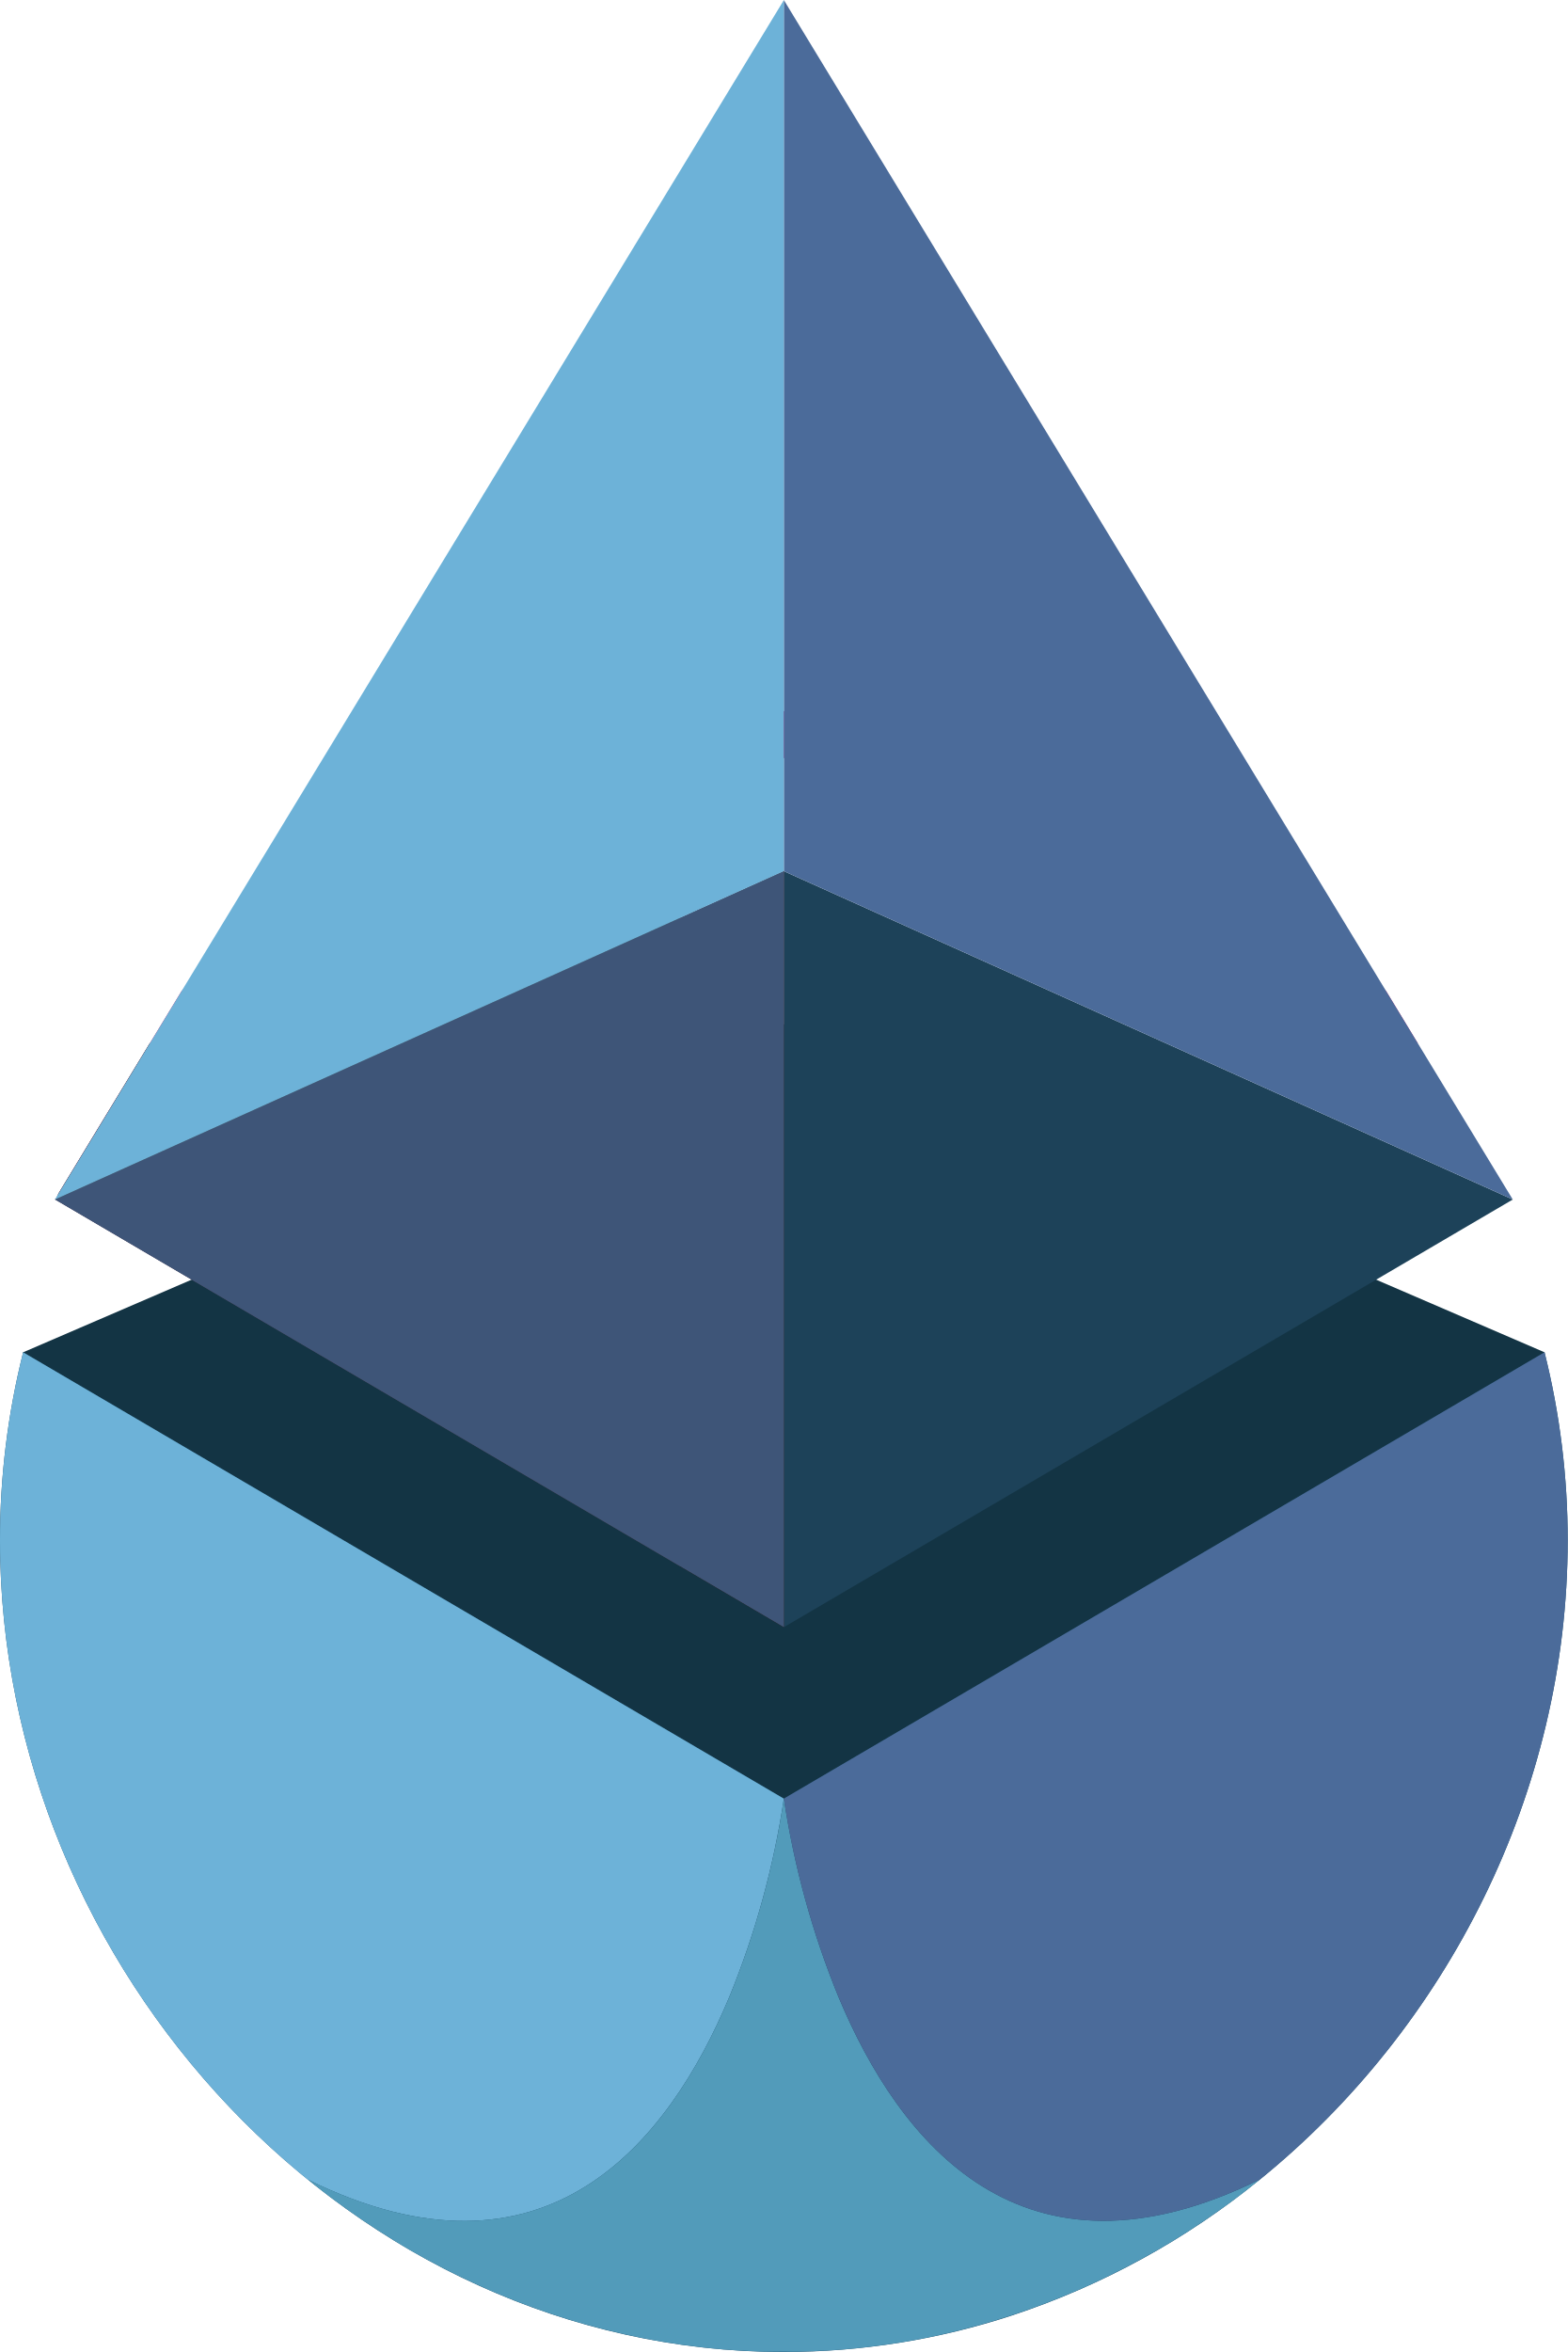
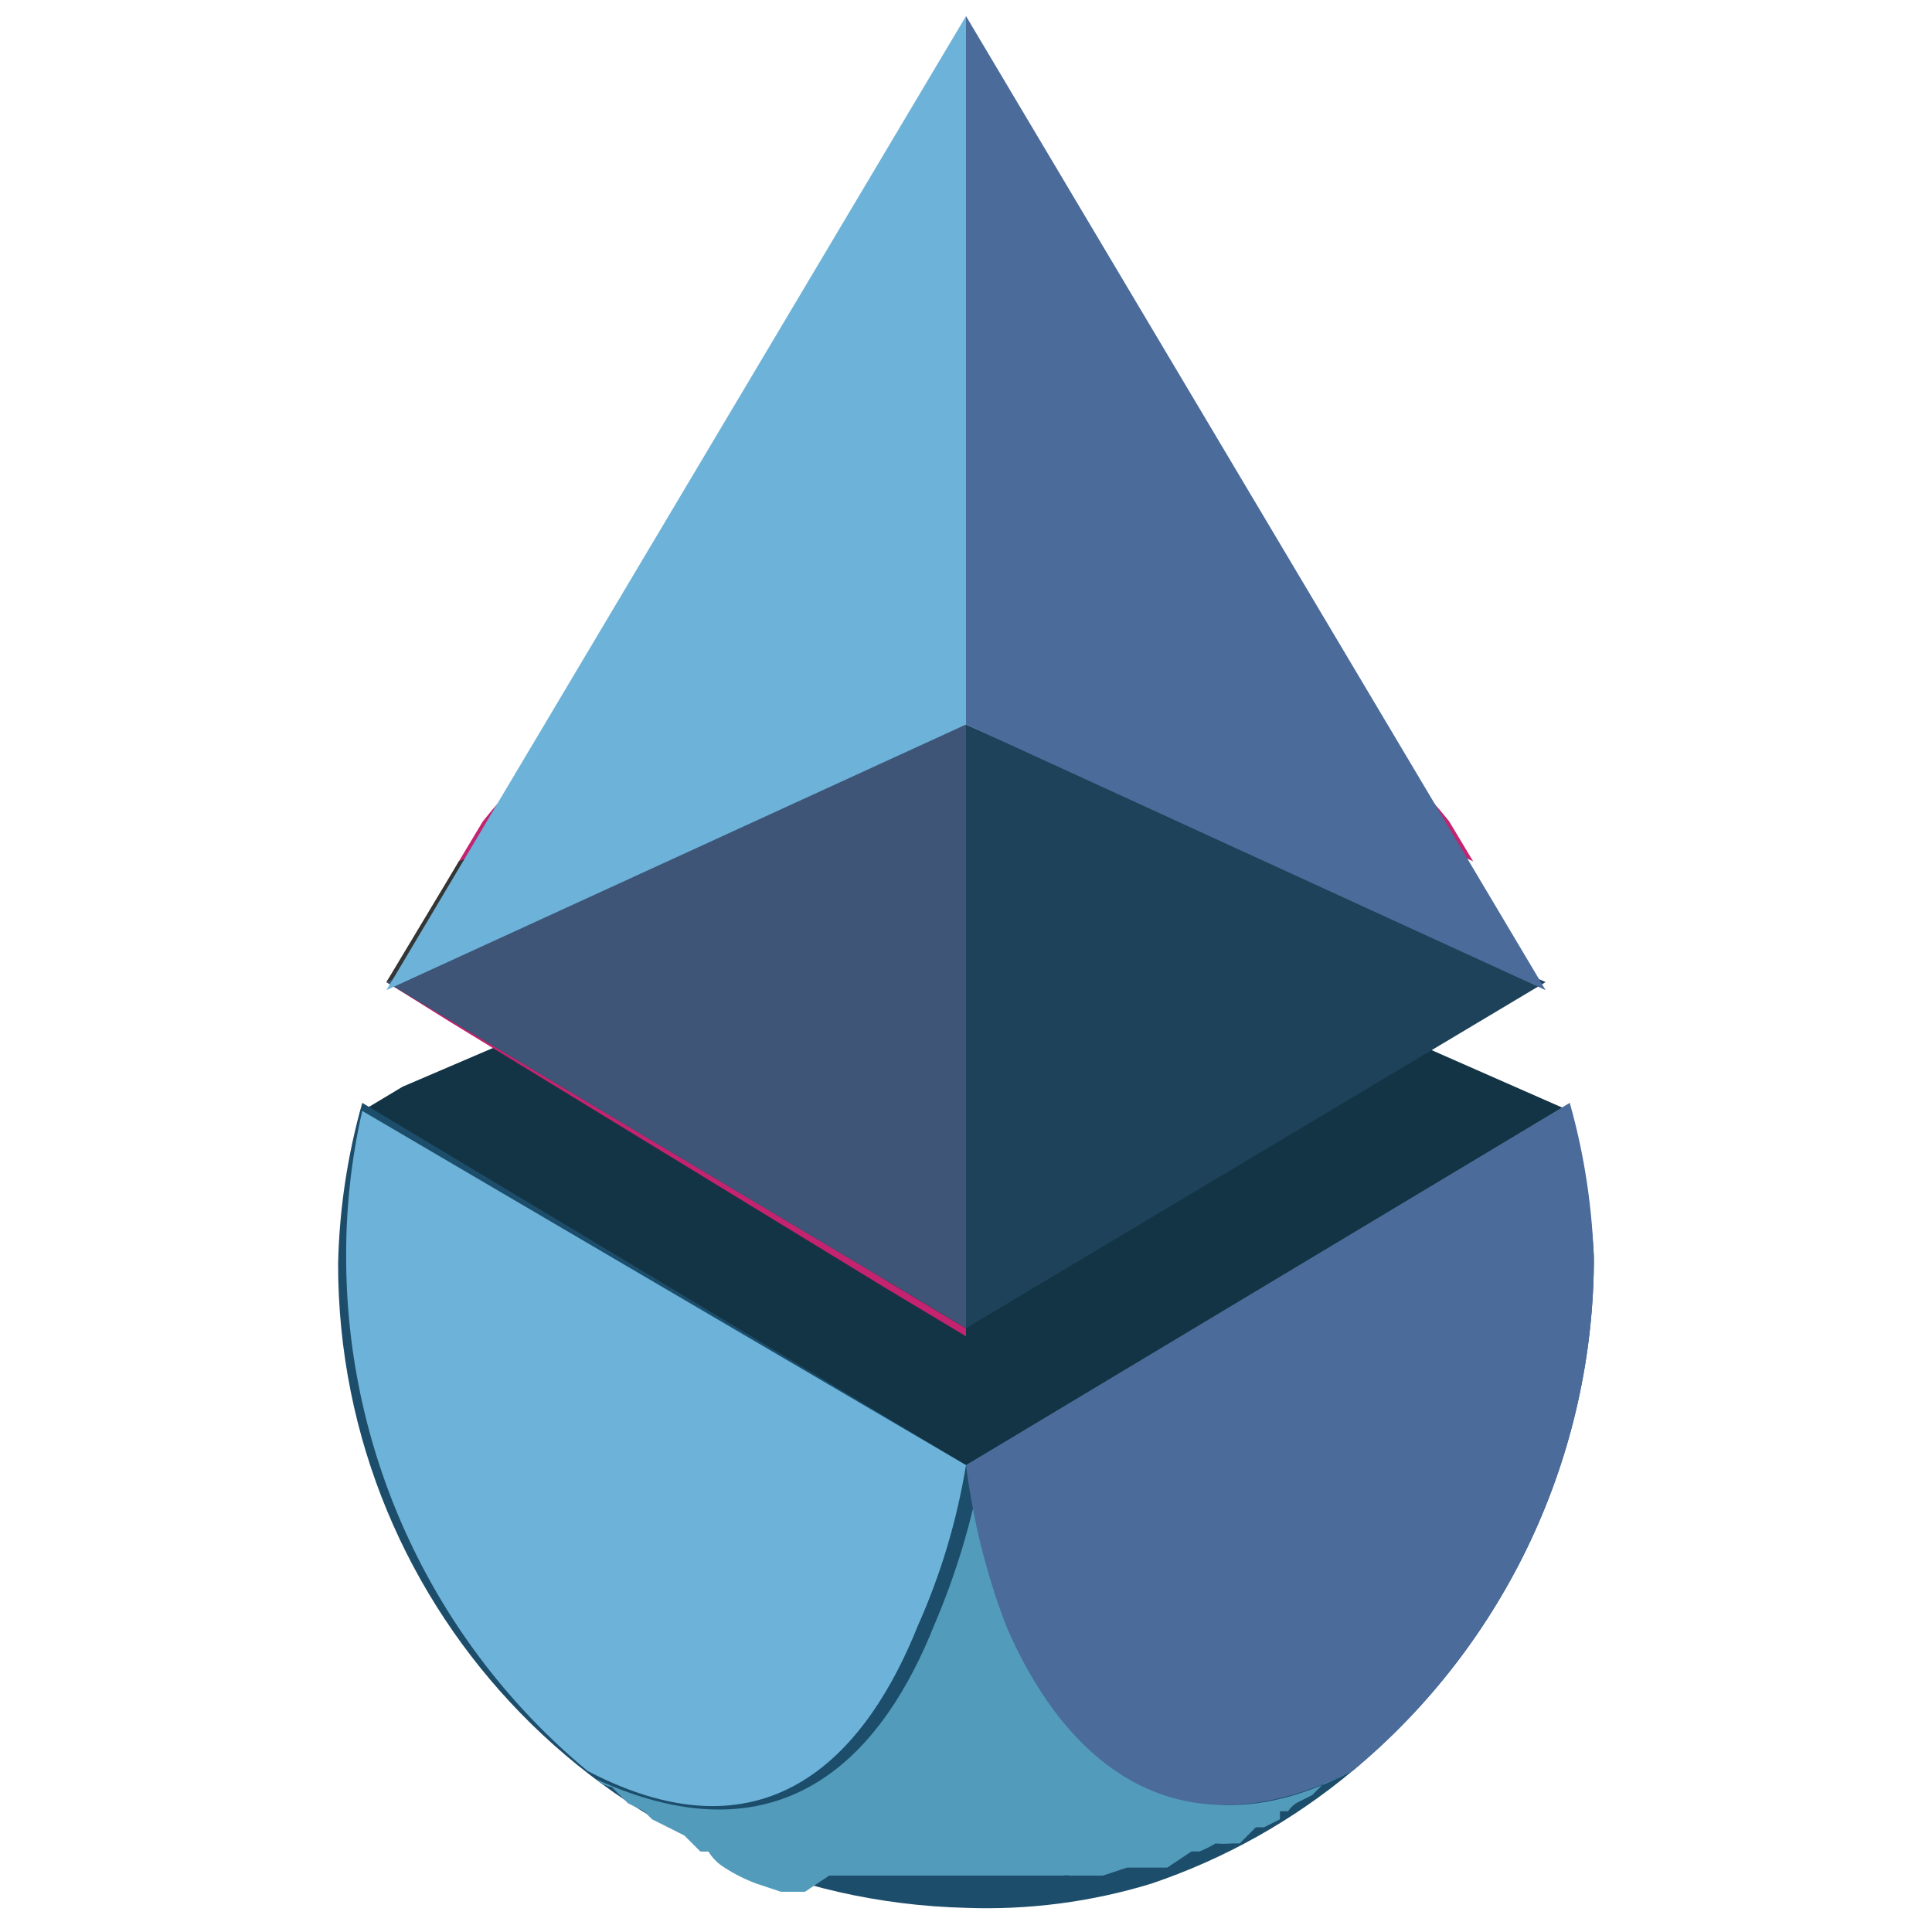
- <svg xmlns="http://www.w3.org/2000/svg" width="30" height="45" fill="none">
-   <path d="M.443 25.873l1.088-.469 13.47-5.806 14.556 6.275-5.47 11.197-13.37 1.876L.661 28.186l-.219-2.313z" fill="#133444" />
-   <path d="M26.529 18.968a15.007 15.007 0 00-9.777-5.261 15.298 15.298 0 00-3.743.03 15.007 15.007 0 00-9.538 5.231l-.605.995-1.009 1.655-.737 1.215a3.952 3.952 0 00-.041.099l-.01.022 1.628.955 10.313 6.049L15 31.126V16.667l-1.99.897v-2.165l1.99-.897 1.992.897 10.143 4.568-.606-.999z" fill="#C42370" />
-   <path d="M30 29.472c0 4.815-2.307 9.32-5.885 12.224a14.91 14.91 0 01-4.742 2.603c-1.41.464-2.887.7-4.373.701-8.284 0-15-7.314-15-15.528a14.738 14.738 0 01.443-3.599L15 34.413l14.557-8.54c.295 1.177.444 2.386.443 3.599z" fill="#1C4D6B" />
-   <path d="M13.248 13.71l1.752.789-1.991.897v-1.794l.239.108zm-.239 3.854l1.99-.896v14.464l-1.99-1.168v-12.4z" fill="#000" />
-   <path d="M15 16.668v14.464l13.949-8.182L15 16.668z" fill="#1D4259" />
-   <path d="M15 0v16.668l13.949 6.282L15 0z" fill="#4B6B9A" />
-   <path d="M15 16.668v14.464l-1.99-1.168-11.94-7.008-.019-.011.027-.012.041-.099 1.745-2.871 10.145-4.564v2.172L15 16.668z" fill="#343535" />
-   <path d="M15 16.668v14.464l-1.99-1.168-11.94-7.003-.019-.011.027-.012 11.931-5.374L15 16.668z" fill="#3E5578" />
-   <path d="M15 0v16.668L1.051 22.95 15.001 0z" fill="#6DB2D8" />
-   <path d="M9.357 43.813zm.626.258zm1.199.398z" fill="#335F8A" />
-   <path d="M.443 25.873L15 34.413a16.427 16.427 0 01-1.042 3.789c-1.165 2.791-3.518 5.744-8.071 3.498C2.307 38.794 0 34.287 0 29.472a14.738 14.738 0 01.443-3.599z" fill="#6DB2D8" />
-   <path d="M24.113 41.697l-.035.029c-.076.06-.152.121-.229.18l-.02.016a6.494 6.494 0 01-.25.19c-.09.067-.182.134-.275.197-.092.063-.185.13-.279.193-.093.063-.165.11-.247.163l-.046.03a12.626 12.626 0 01-.569.347 18.384 18.384 0 01-.597.326l-.01.006-.3.15c-.1.051-.199.099-.306.147-.108.049-.207.099-.31.14a14.507 14.507 0 01-2.518.832l-.107.024a12 12 0 01-.266.057l-.246.047c-.083.015-.15.028-.226.04l-.251.038c-.04.007-.082.013-.123.018l-.189.024-.104.013c-.069.01-.139.016-.208.023-.086.009-.17.017-.256.024l-.2.014c-.065.004-.115.008-.173.01h-.008c-.068 0-.136.008-.2.01-.093 0-.188.007-.282.009-.095.002-.19 0-.285 0h-.284c-.095 0-.19 0-.283-.009-.069 0-.136-.006-.204-.01h-.008c-.059 0-.117-.006-.174-.01l-.2-.014a11.047 11.047 0 01-.463-.047l-.1-.013a6.057 6.057 0 01-.188-.024c-.042 0-.083-.011-.123-.018a9.38 9.38 0 01-.477-.078c-.075-.014-.165-.03-.246-.047l-.267-.057-.106-.024a13.65 13.65 0 01-.688-.176l-.299-.087a14.488 14.488 0 01-1.531-.567c-.1-.045-.207-.092-.31-.14-.104-.047-.205-.098-.307-.147-.101-.048-.199-.099-.299-.15l-.01-.006a14.437 14.437 0 01-.598-.326 5.506 5.506 0 01-.268-.162l-.032-.02a13.033 13.033 0 01-.263-.165l-.046-.03a13.26 13.26 0 01-.527-.356l-.274-.197c-.09-.066-.168-.126-.251-.19l-.02-.016c-.077-.059-.152-.12-.228-.18l-.036-.029c4.553 2.246 6.906-.707 8.071-3.498a16.43 16.43 0 001.042-3.786 16.42 16.42 0 001.042 3.787c1.164 2.788 3.517 5.74 8.07 3.495z" fill="#529BBA" />
-   <path d="M18.316 44.6zm1.057-.3zm.644-.229z" fill="#335F8A" />
-   <path d="M30 29.472c0 4.815-2.308 9.321-5.887 12.225-4.553 2.246-6.906-.707-8.07-3.498A16.423 16.423 0 0115 34.413l14.557-8.54c.295 1.177.444 2.386.443 3.599z" fill="#4B6B9A" />
+ <svg xmlns="http://www.w3.org/2000/svg" viewBox="0 0 24 24">
+   <path fill="#133444" d="M4.5 13.8l.5-.3 7-3 7.5 3.3-2.8 5.8-7 1L4.7 15l-.1-1.2z" />
+   <path d="M18 10.2a7.7 7.7 0 00-5-2.8h-.1a9.2 9.2 0 00-1.8 0h-.2A7.7 7.7 0 006 10.2l-.3.5-.5.9-.4.6.8.5L11 16l1 .6V9l-1 .5V8.3l1-.5 1 .5 5.3 2.4z" fill="#c42370" />
+   <path d="M19.8 15.6a8.3 8.3 0 01-3 6.4 7.8 7.8 0 01-2.5 1.4 7 7 0 01-2.3.3 8 8 0 01-7.8-8 8 8 0 01.3-2l7.5 4.5 7.5-4.4a8.5 8.5 0 01.3 1.8z" fill="#1c4d6b" />
+   <path d="M11 7.4l1 .4-1 .5v-1 .1zM11 9.4l1-.5v7.6l-1-.6V9.4z" />
+   <path fill="#1d4259" d="M12 9v7.5l7.2-4.3L12 9z" />
+   <path fill="#4b6b9a" d="M12 .2V9l7.2 3.3L12 .2z" />
+   <path d="M12 9v7.5l-1-.6-6.2-3.7.9-1.5L11 8.3v1.1z" fill="#343535" />
+   <path fill="#3e5578" d="M12 9v7.5l-1-.6-6.2-3.7L11 9.4l1-.5z" />
+   <path fill="#6db2d8" d="M12 .2V9l-7.2 3.3L12 .2z" />
+   <path d="M9 23.1l.4.2zM9.4 23.3h.3zM10 23.5h.3z" fill="#335f8a" />
+   <path d="M4.5 13.8l7.5 4.4a8.1 8.1 0 01-.6 2c-.6 1.5-1.8 3-4.1 1.8a8.3 8.3 0 01-3-6.4 8 8 0 01.2-1.8z" fill="#6db2d8" />
+   <path d="M16.7 22l-.1.1h-.1l-.1.1-.1.1-.2.1a.4.4 0 00-.1.1h-.1v.1l-.2.1a.7.7 0 00-.1 0l-.2.2h-.1a1.2 1.2 0 01-.2 0 1.4 1.4 0 01-.2.1h-.1l-.3.2H14l-.3.1h-.4a.3.3 0 00-.1 0H10.3l-.3.2H9.7l-.3-.1a2 2 0 01-.4-.2H9a.6.6 0 01-.2-.2.8.8 0 01-.1 0l-.2-.2-.2-.1-.2-.1-.1-.1-.2-.1-.1-.1-.1-.1a.4.4 0 01-.2-.1c2.4 1.1 3.6-.4 4.2-1.9a9.1 9.1 0 00.6-2 8.6 8.6 0 00.5 2c.6 1.4 1.8 3 4.1 1.8z" fill="#529bba" />
+   <path d="M13.7 23.6l.3-.1zM14.3 23.4l.3-.1zM14.6 23.3l.3-.2z" fill="#335f8a" />
+   <path d="M19.8 15.6a8.3 8.3 0 01-3 6.4c-2.4 1.2-3.7-.4-4.3-1.8a8.6 8.6 0 01-.5-2l7.5-4.5a8 8 0 01.3 2z" fill="#4b6b9a" />
</svg>
